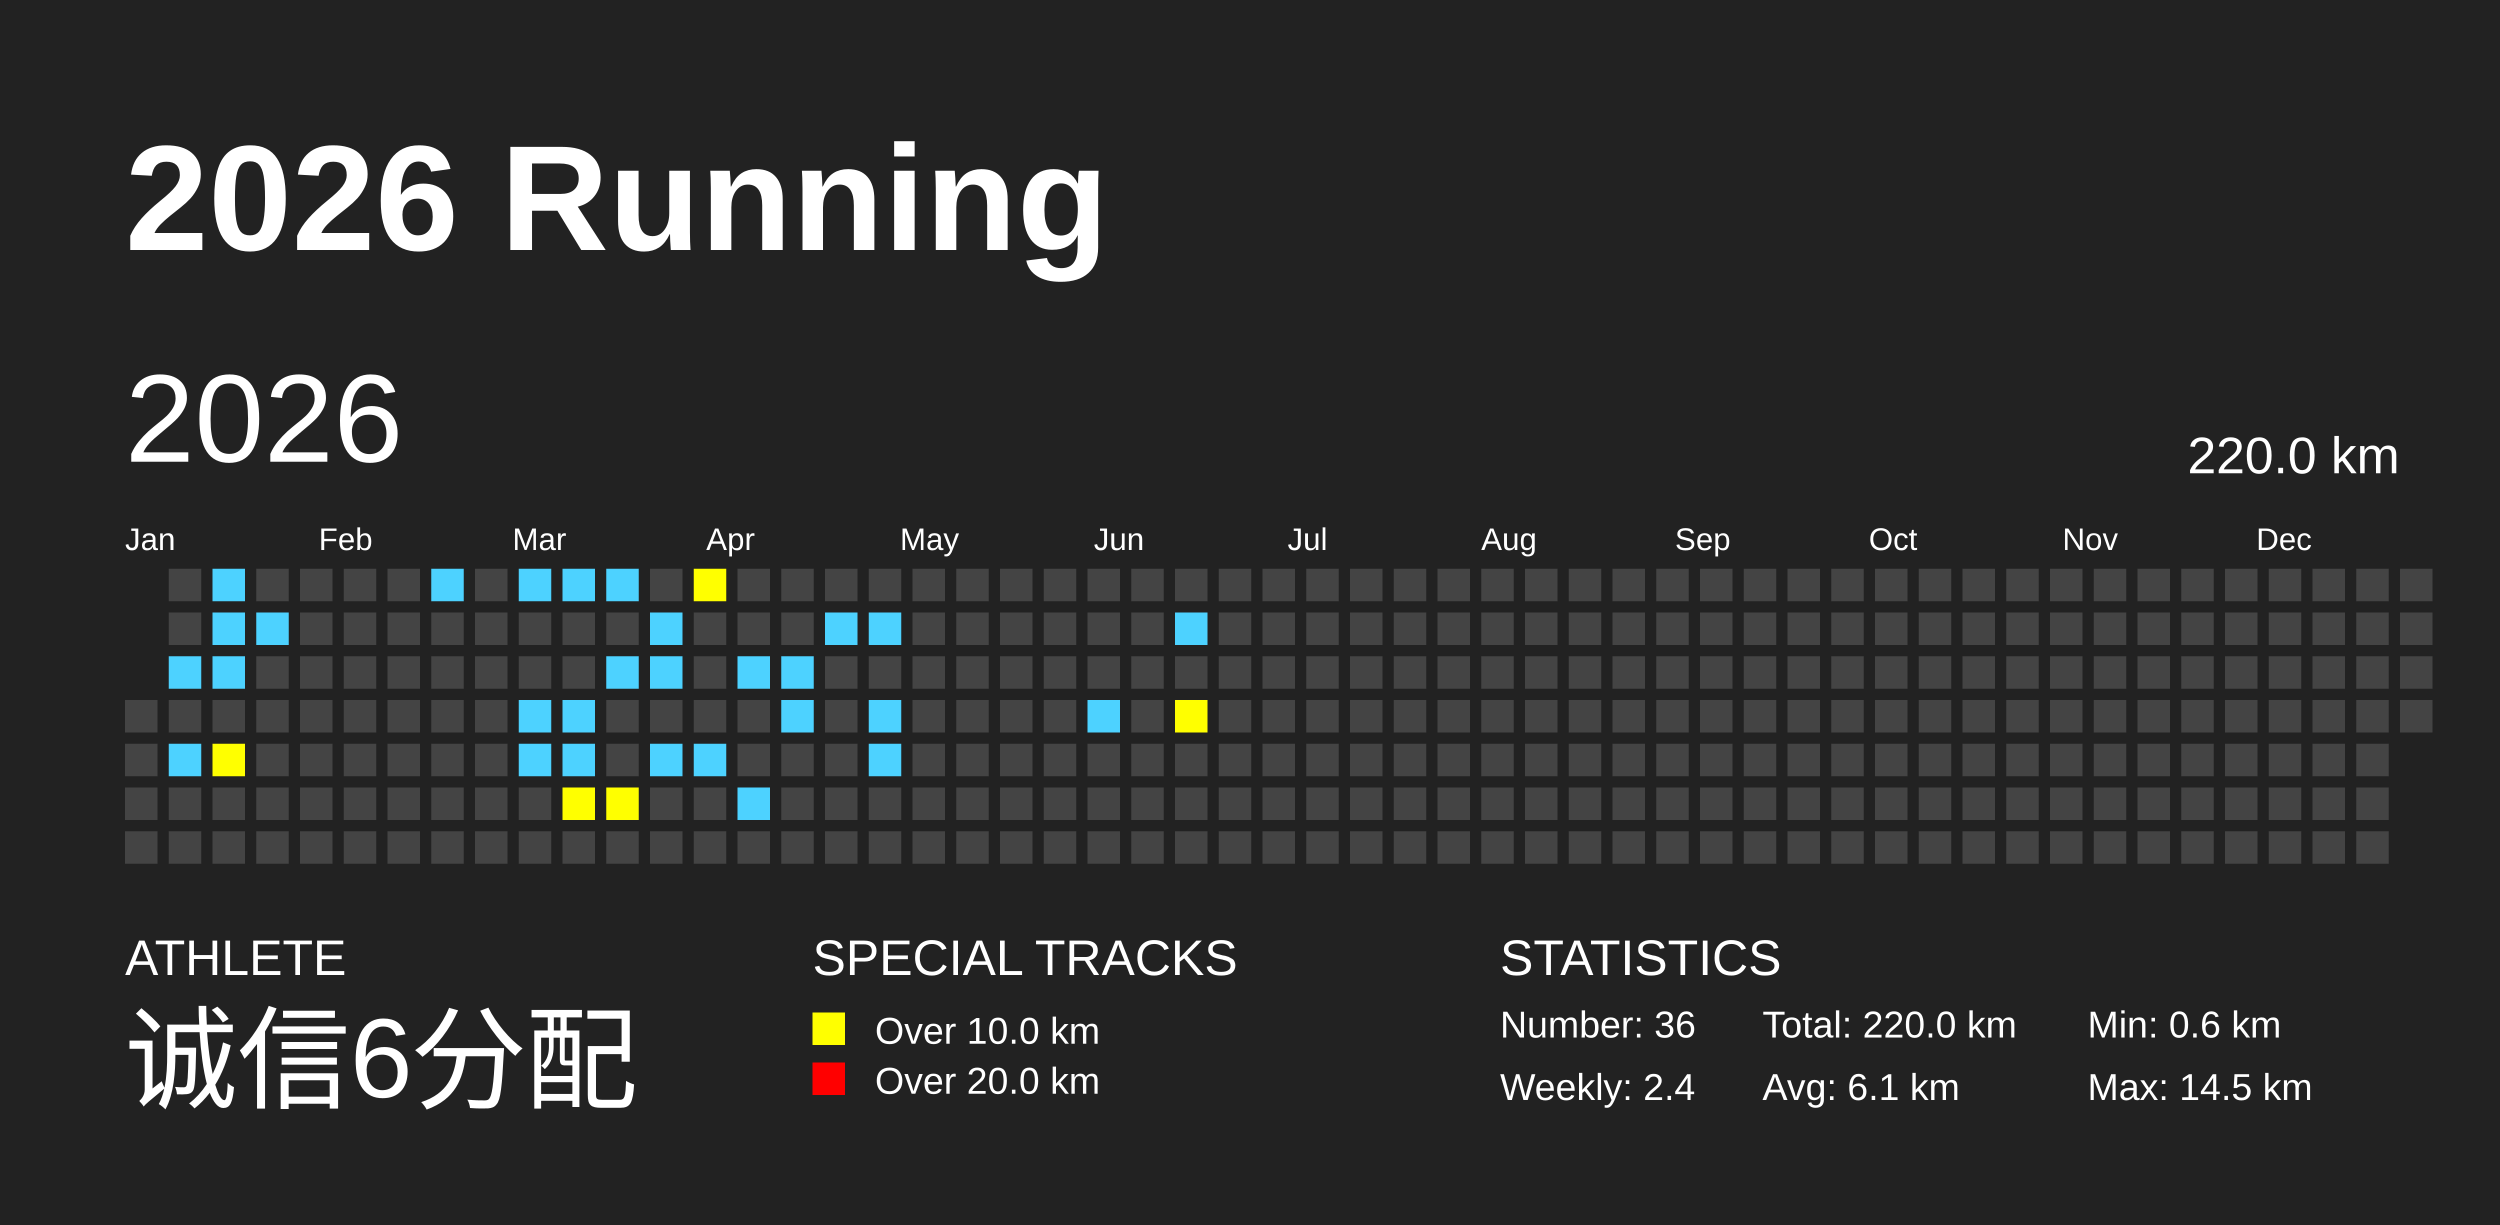
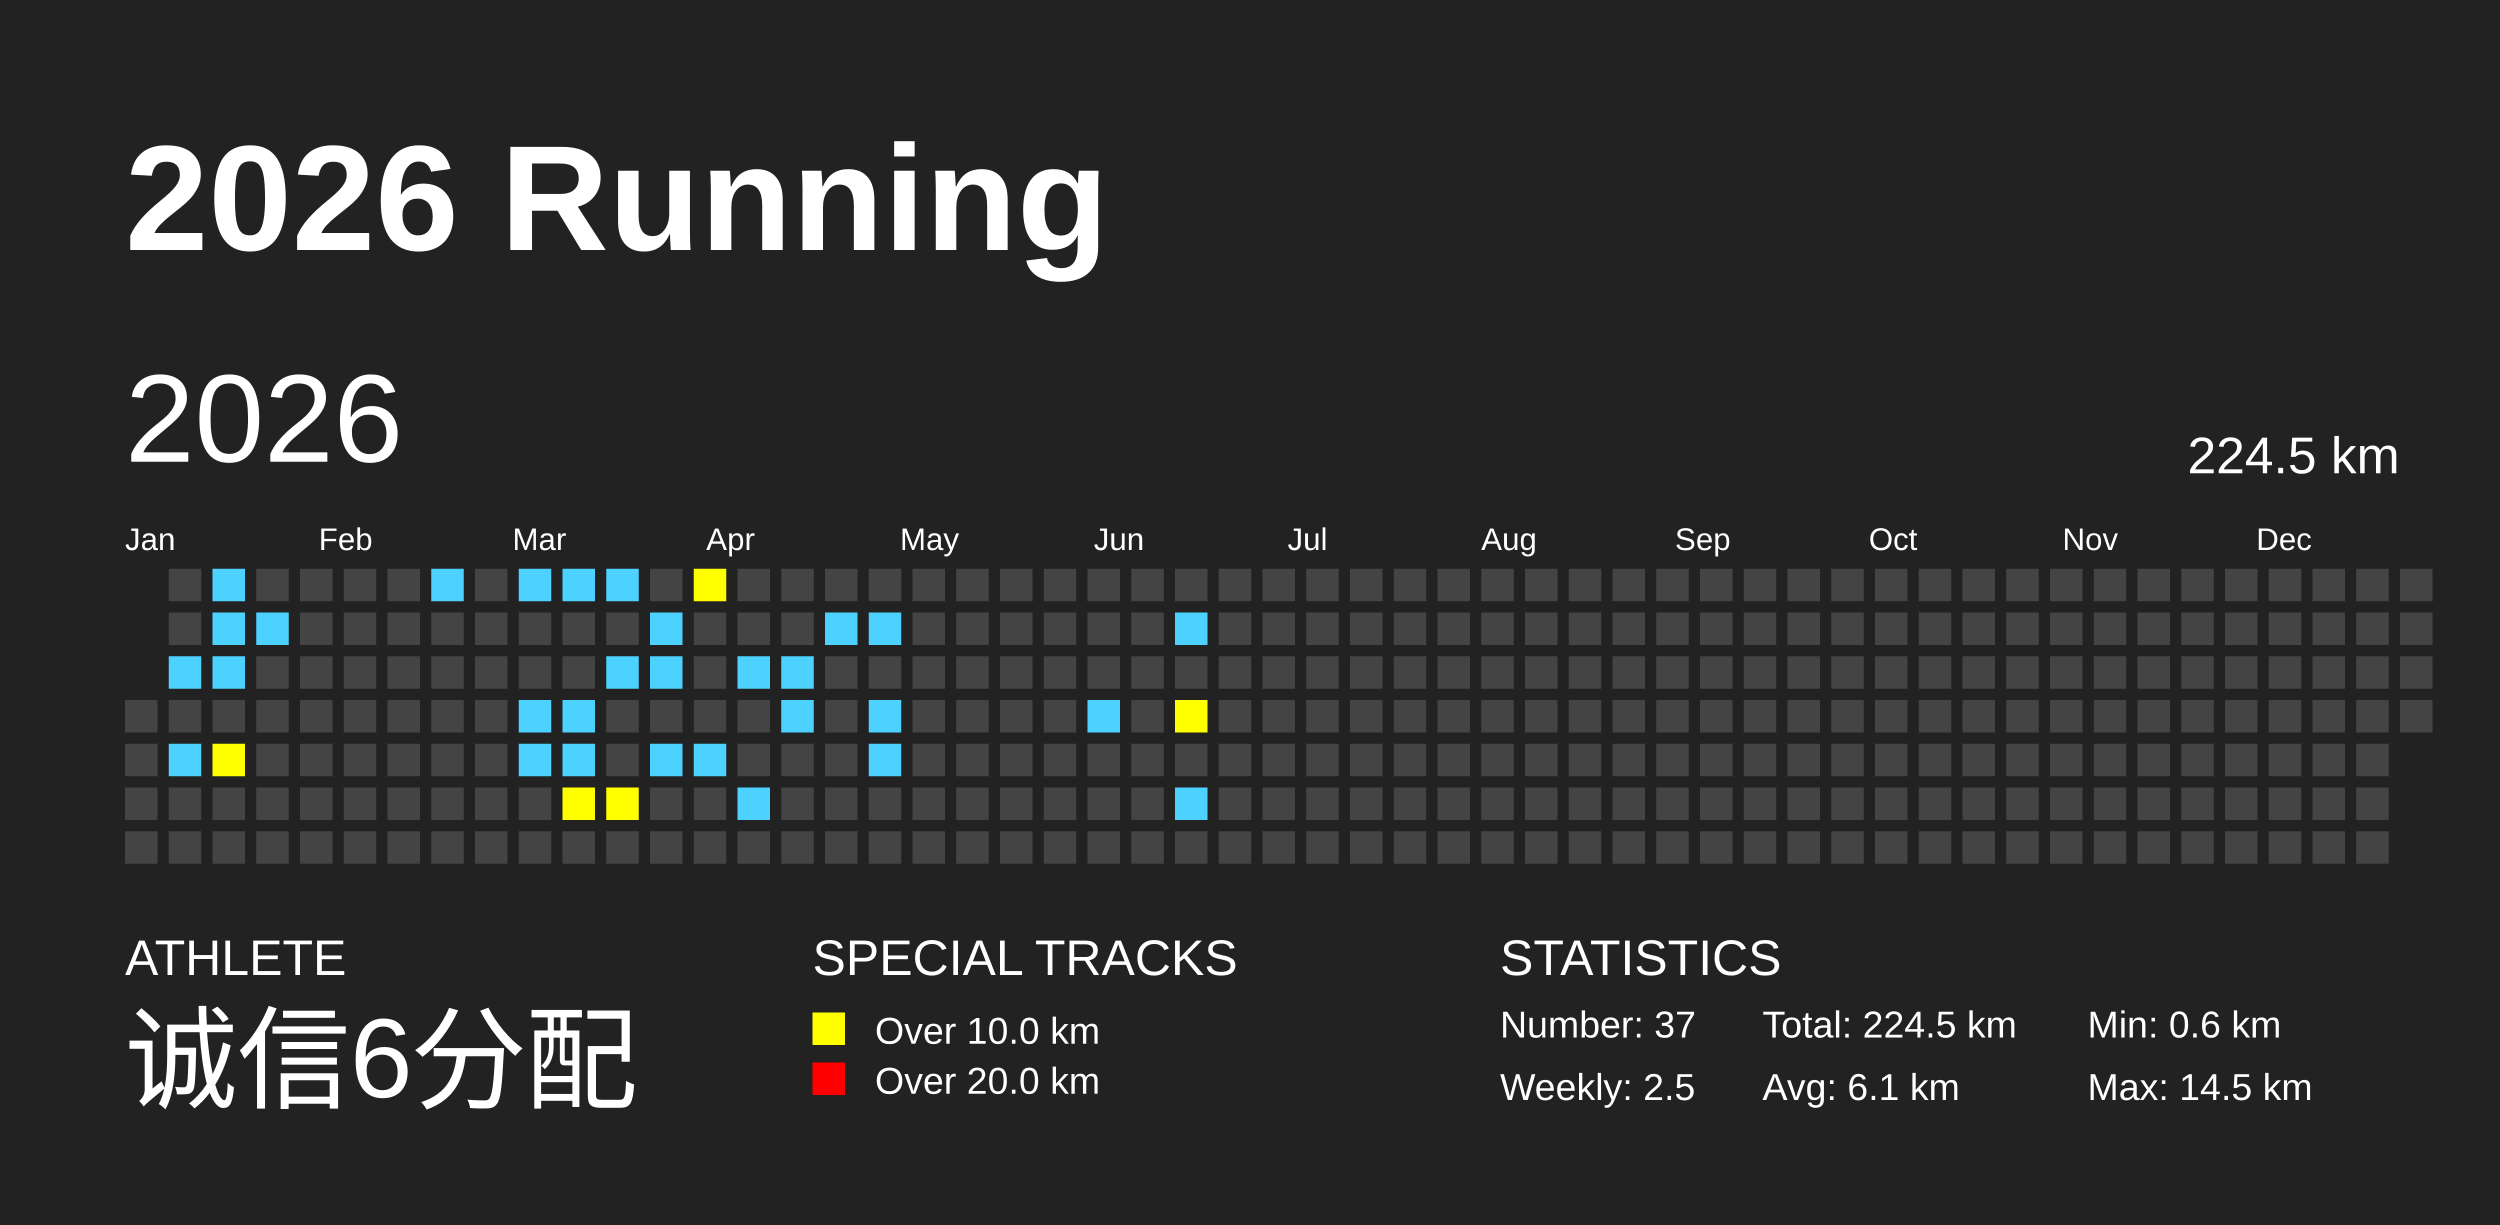
<svg xmlns="http://www.w3.org/2000/svg" baseProfile="full" height="98mm" version="1.1" viewBox="0,0,200,98" width="200mm">
  <defs />
  <rect fill="#222222" height="98" width="200" x="0" y="0" />
  <text fill="#FFFFFF" style="font-size:12px; font-family:Arial; font-weight:bold;" x="10" y="20">2026 Running</text>
  <text fill="#FFFFFF" style="font-size:4px; font-family:Arial" x="10" y="78">ATHLETE</text>
  <text fill="#FFFFFF" style="font-size:9px; font-family:Arial" x="10" y="88">诚信6分配</text>
  <text fill="#FFFFFF" style="font-size:4px; font-family:Arial" x="65" y="78">SPECIAL TRACKS</text>
  <rect fill="yellow" height="2.6" width="2.6" x="65" y="81" />
  <text fill="#FFFFFF" style="font-size:3px; font-family:Arial" x="70" y="83.5">Over 10.0 km</text>
  <rect fill="red" height="2.6" width="2.6" x="65" y="85" />
  <text fill="#FFFFFF" style="font-size:3px; font-family:Arial" x="70" y="87.5">Over 20.0 km</text>
  <text fill="#FFFFFF" style="font-size:4px; font-family:Arial" x="120" y="78">STATISTICS</text>
-   <text fill="#FFFFFF" style="font-size:3px; font-family:Arial" x="120" y="83">Number: 36</text>
-   <text fill="#FFFFFF" style="font-size:3px; font-family:Arial" x="120" y="88">Weekly: 2.4</text>
-   <text fill="#FFFFFF" style="font-size:3px; font-family:Arial" x="141" y="83">Total: 220.0 km</text>
+   <text fill="#FFFFFF" style="font-size:3px; font-family:Arial" x="120" y="83">Number: 37</text>
+   <text fill="#FFFFFF" style="font-size:3px; font-family:Arial" x="120" y="88">Weekly: 2.5</text>
+   <text fill="#FFFFFF" style="font-size:3px; font-family:Arial" x="141" y="83">Total: 224.5 km</text>
  <text fill="#FFFFFF" style="font-size:3px; font-family:Arial" x="141" y="88">Avg: 6.1 km</text>
  <text fill="#FFFFFF" style="font-size:3px; font-family:Arial" x="167" y="83">Min: 0.6 km</text>
  <text fill="#FFFFFF" style="font-size:3px; font-family:Arial" x="167" y="88">Max: 14.5 km</text>
  <text dominant-baseline="hanging" fill="#FFFFFF" style="font-size:10.0px; font-family:Arial;" x="10" y="30">2026</text>
-   <text dominant-baseline="hanging" fill="#FFFFFF" style="font-size:4.125px; font-family:Arial;" x="175" y="35">220.0 km</text>
+   <text dominant-baseline="hanging" fill="#FFFFFF" style="font-size:4.125px; font-family:Arial;" x="175" y="35">224.5 km</text>
  <text fill="#FFFFFF" style="font-size:2.5px; font-family:Arial" x="10.0" y="44">Jan</text>
  <text fill="#FFFFFF" style="font-size:2.5px; font-family:Arial" x="25.5" y="44">Feb</text>
  <text fill="#FFFFFF" style="font-size:2.5px; font-family:Arial" x="41.0" y="44">Mar</text>
  <text fill="#FFFFFF" style="font-size:2.5px; font-family:Arial" x="56.5" y="44">Apr</text>
  <text fill="#FFFFFF" style="font-size:2.5px; font-family:Arial" x="72.0" y="44">May</text>
  <text fill="#FFFFFF" style="font-size:2.5px; font-family:Arial" x="87.5" y="44">Jun</text>
  <text fill="#FFFFFF" style="font-size:2.5px; font-family:Arial" x="103.0" y="44">Jul</text>
  <text fill="#FFFFFF" style="font-size:2.5px; font-family:Arial" x="118.5" y="44">Aug</text>
  <text fill="#FFFFFF" style="font-size:2.5px; font-family:Arial" x="134.0" y="44">Sep</text>
  <text fill="#FFFFFF" style="font-size:2.5px; font-family:Arial" x="149.5" y="44">Oct</text>
  <text fill="#FFFFFF" style="font-size:2.5px; font-family:Arial" x="165.0" y="44">Nov</text>
  <text fill="#FFFFFF" style="font-size:2.5px; font-family:Arial" x="180.5" y="44">Dec</text>
  <rect fill="#444444" height="2.6" width="2.6" x="10.0" y="56.0" />
  <rect fill="#444444" height="2.6" width="2.6" x="10.0" y="59.5" />
  <rect fill="#444444" height="2.6" width="2.6" x="10.0" y="63.0" />
  <rect fill="#444444" height="2.6" width="2.6" x="10.0" y="66.5" />
  <rect fill="#444444" height="2.6" width="2.6" x="13.5" y="45.5" />
  <rect fill="#444444" height="2.6" width="2.6" x="13.5" y="49.0" />
  <rect fill="#4DD2FF" height="2.6" width="2.6" x="13.5" y="52.5" />
  <rect fill="#444444" height="2.6" width="2.6" x="13.5" y="56.0" />
  <rect fill="#4DD2FF" height="2.6" width="2.6" x="13.5" y="59.5" />
  <rect fill="#444444" height="2.6" width="2.6" x="13.5" y="63.0" />
  <rect fill="#444444" height="2.6" width="2.6" x="13.5" y="66.5" />
  <rect fill="#4DD2FF" height="2.6" width="2.6" x="17.0" y="45.5" />
  <rect fill="#4DD2FF" height="2.6" width="2.6" x="17.0" y="49.0" />
  <rect fill="#4DD2FF" height="2.6" width="2.6" x="17.0" y="52.5" />
  <rect fill="#444444" height="2.6" width="2.6" x="17.0" y="56.0" />
  <rect fill="yellow" height="2.6" width="2.6" x="17.0" y="59.5" />
  <rect fill="#444444" height="2.6" width="2.6" x="17.0" y="63.0" />
  <rect fill="#444444" height="2.6" width="2.6" x="17.0" y="66.5" />
  <rect fill="#444444" height="2.6" width="2.6" x="20.5" y="45.5" />
  <rect fill="#4DD2FF" height="2.6" width="2.6" x="20.5" y="49.0" />
  <rect fill="#444444" height="2.6" width="2.6" x="20.5" y="52.5" />
  <rect fill="#444444" height="2.6" width="2.6" x="20.5" y="56.0" />
  <rect fill="#444444" height="2.6" width="2.6" x="20.5" y="59.5" />
  <rect fill="#444444" height="2.6" width="2.6" x="20.5" y="63.0" />
  <rect fill="#444444" height="2.6" width="2.6" x="20.5" y="66.5" />
  <rect fill="#444444" height="2.6" width="2.6" x="24.0" y="45.5" />
  <rect fill="#444444" height="2.6" width="2.6" x="24.0" y="49.0" />
  <rect fill="#444444" height="2.6" width="2.6" x="24.0" y="52.5" />
  <rect fill="#444444" height="2.6" width="2.6" x="24.0" y="56.0" />
  <rect fill="#444444" height="2.6" width="2.6" x="24.0" y="59.5" />
  <rect fill="#444444" height="2.6" width="2.6" x="24.0" y="63.0" />
  <rect fill="#444444" height="2.6" width="2.6" x="24.0" y="66.5" />
  <rect fill="#444444" height="2.6" width="2.6" x="27.5" y="45.5" />
  <rect fill="#444444" height="2.6" width="2.6" x="27.5" y="49.0" />
  <rect fill="#444444" height="2.6" width="2.6" x="27.5" y="52.5" />
  <rect fill="#444444" height="2.6" width="2.6" x="27.5" y="56.0" />
  <rect fill="#444444" height="2.6" width="2.6" x="27.5" y="59.5" />
  <rect fill="#444444" height="2.6" width="2.6" x="27.5" y="63.0" />
  <rect fill="#444444" height="2.6" width="2.6" x="27.5" y="66.5" />
  <rect fill="#444444" height="2.6" width="2.6" x="31.0" y="45.5" />
  <rect fill="#444444" height="2.6" width="2.6" x="31.0" y="49.0" />
  <rect fill="#444444" height="2.6" width="2.6" x="31.0" y="52.5" />
  <rect fill="#444444" height="2.6" width="2.6" x="31.0" y="56.0" />
  <rect fill="#444444" height="2.6" width="2.6" x="31.0" y="59.5" />
  <rect fill="#444444" height="2.6" width="2.6" x="31.0" y="63.0" />
  <rect fill="#444444" height="2.6" width="2.6" x="31.0" y="66.5" />
  <rect fill="#4DD2FF" height="2.6" width="2.6" x="34.5" y="45.5" />
  <rect fill="#444444" height="2.6" width="2.6" x="34.5" y="49.0" />
  <rect fill="#444444" height="2.6" width="2.6" x="34.5" y="52.5" />
  <rect fill="#444444" height="2.6" width="2.6" x="34.5" y="56.0" />
  <rect fill="#444444" height="2.6" width="2.6" x="34.5" y="59.5" />
  <rect fill="#444444" height="2.6" width="2.6" x="34.5" y="63.0" />
  <rect fill="#444444" height="2.6" width="2.6" x="34.5" y="66.5" />
  <rect fill="#444444" height="2.6" width="2.6" x="38.0" y="45.5" />
  <rect fill="#444444" height="2.6" width="2.6" x="38.0" y="49.0" />
  <rect fill="#444444" height="2.6" width="2.6" x="38.0" y="52.5" />
  <rect fill="#444444" height="2.6" width="2.6" x="38.0" y="56.0" />
  <rect fill="#444444" height="2.6" width="2.6" x="38.0" y="59.5" />
  <rect fill="#444444" height="2.6" width="2.6" x="38.0" y="63.0" />
  <rect fill="#444444" height="2.6" width="2.6" x="38.0" y="66.5" />
  <rect fill="#4DD2FF" height="2.6" width="2.6" x="41.5" y="45.5" />
  <rect fill="#444444" height="2.6" width="2.6" x="41.5" y="49.0" />
  <rect fill="#444444" height="2.6" width="2.6" x="41.5" y="52.5" />
  <rect fill="#4DD2FF" height="2.6" width="2.6" x="41.5" y="56.0" />
  <rect fill="#4DD2FF" height="2.6" width="2.6" x="41.5" y="59.5" />
  <rect fill="#444444" height="2.6" width="2.6" x="41.5" y="63.0" />
  <rect fill="#444444" height="2.6" width="2.6" x="41.5" y="66.5" />
  <rect fill="#4DD2FF" height="2.6" width="2.6" x="45.0" y="45.5" />
  <rect fill="#444444" height="2.6" width="2.6" x="45.0" y="49.0" />
  <rect fill="#444444" height="2.6" width="2.6" x="45.0" y="52.5" />
  <rect fill="#4DD2FF" height="2.6" width="2.6" x="45.0" y="56.0" />
  <rect fill="#4DD2FF" height="2.6" width="2.6" x="45.0" y="59.5" />
  <rect fill="yellow" height="2.6" width="2.6" x="45.0" y="63.0" />
  <rect fill="#444444" height="2.6" width="2.6" x="45.0" y="66.5" />
  <rect fill="#4DD2FF" height="2.6" width="2.6" x="48.5" y="45.5" />
  <rect fill="#444444" height="2.6" width="2.6" x="48.5" y="49.0" />
  <rect fill="#4DD2FF" height="2.6" width="2.6" x="48.5" y="52.5" />
  <rect fill="#444444" height="2.6" width="2.6" x="48.5" y="56.0" />
  <rect fill="#444444" height="2.6" width="2.6" x="48.5" y="59.5" />
  <rect fill="yellow" height="2.6" width="2.6" x="48.5" y="63.0" />
  <rect fill="#444444" height="2.6" width="2.6" x="48.5" y="66.5" />
  <rect fill="#444444" height="2.6" width="2.6" x="52.0" y="45.5" />
  <rect fill="#4DD2FF" height="2.6" width="2.6" x="52.0" y="49.0" />
  <rect fill="#4DD2FF" height="2.6" width="2.6" x="52.0" y="52.5" />
  <rect fill="#444444" height="2.6" width="2.6" x="52.0" y="56.0" />
  <rect fill="#4DD2FF" height="2.6" width="2.6" x="52.0" y="59.5" />
  <rect fill="#444444" height="2.6" width="2.6" x="52.0" y="63.0" />
  <rect fill="#444444" height="2.6" width="2.6" x="52.0" y="66.5" />
  <rect fill="yellow" height="2.6" width="2.6" x="55.5" y="45.5" />
  <rect fill="#444444" height="2.6" width="2.6" x="55.5" y="49.0" />
  <rect fill="#444444" height="2.6" width="2.6" x="55.5" y="52.5" />
  <rect fill="#444444" height="2.6" width="2.6" x="55.5" y="56.0" />
  <rect fill="#4DD2FF" height="2.6" width="2.6" x="55.5" y="59.5" />
  <rect fill="#444444" height="2.6" width="2.6" x="55.5" y="63.0" />
  <rect fill="#444444" height="2.6" width="2.6" x="55.5" y="66.5" />
  <rect fill="#444444" height="2.6" width="2.6" x="59.0" y="45.5" />
  <rect fill="#444444" height="2.6" width="2.6" x="59.0" y="49.0" />
  <rect fill="#4DD2FF" height="2.6" width="2.6" x="59.0" y="52.5" />
  <rect fill="#444444" height="2.6" width="2.6" x="59.0" y="56.0" />
  <rect fill="#444444" height="2.6" width="2.6" x="59.0" y="59.5" />
  <rect fill="#4DD2FF" height="2.6" width="2.6" x="59.0" y="63.0" />
  <rect fill="#444444" height="2.6" width="2.6" x="59.0" y="66.5" />
  <rect fill="#444444" height="2.6" width="2.6" x="62.5" y="45.5" />
  <rect fill="#444444" height="2.6" width="2.6" x="62.5" y="49.0" />
  <rect fill="#4DD2FF" height="2.6" width="2.6" x="62.5" y="52.5" />
  <rect fill="#4DD2FF" height="2.6" width="2.6" x="62.5" y="56.0" />
  <rect fill="#444444" height="2.6" width="2.6" x="62.5" y="59.5" />
  <rect fill="#444444" height="2.6" width="2.6" x="62.5" y="63.0" />
  <rect fill="#444444" height="2.6" width="2.6" x="62.5" y="66.5" />
  <rect fill="#444444" height="2.6" width="2.6" x="66.0" y="45.5" />
  <rect fill="#4DD2FF" height="2.6" width="2.6" x="66.0" y="49.0" />
  <rect fill="#444444" height="2.6" width="2.6" x="66.0" y="52.5" />
  <rect fill="#444444" height="2.6" width="2.6" x="66.0" y="56.0" />
  <rect fill="#444444" height="2.6" width="2.6" x="66.0" y="59.5" />
  <rect fill="#444444" height="2.6" width="2.6" x="66.0" y="63.0" />
  <rect fill="#444444" height="2.6" width="2.6" x="66.0" y="66.5" />
  <rect fill="#444444" height="2.6" width="2.6" x="69.5" y="45.5" />
  <rect fill="#4DD2FF" height="2.6" width="2.6" x="69.5" y="49.0" />
  <rect fill="#444444" height="2.6" width="2.6" x="69.5" y="52.5" />
  <rect fill="#4DD2FF" height="2.6" width="2.6" x="69.5" y="56.0" />
  <rect fill="#4DD2FF" height="2.6" width="2.6" x="69.5" y="59.5" />
  <rect fill="#444444" height="2.6" width="2.6" x="69.5" y="63.0" />
  <rect fill="#444444" height="2.6" width="2.6" x="69.5" y="66.5" />
  <rect fill="#444444" height="2.6" width="2.6" x="73.0" y="45.5" />
  <rect fill="#444444" height="2.6" width="2.6" x="73.0" y="49.0" />
  <rect fill="#444444" height="2.6" width="2.6" x="73.0" y="52.5" />
  <rect fill="#444444" height="2.6" width="2.6" x="73.0" y="56.0" />
  <rect fill="#444444" height="2.6" width="2.6" x="73.0" y="59.5" />
  <rect fill="#444444" height="2.6" width="2.6" x="73.0" y="63.0" />
  <rect fill="#444444" height="2.6" width="2.6" x="73.0" y="66.5" />
  <rect fill="#444444" height="2.6" width="2.6" x="76.5" y="45.5" />
  <rect fill="#444444" height="2.6" width="2.6" x="76.5" y="49.0" />
  <rect fill="#444444" height="2.6" width="2.6" x="76.5" y="52.5" />
  <rect fill="#444444" height="2.6" width="2.6" x="76.5" y="56.0" />
  <rect fill="#444444" height="2.6" width="2.6" x="76.5" y="59.5" />
  <rect fill="#444444" height="2.6" width="2.6" x="76.5" y="63.0" />
  <rect fill="#444444" height="2.6" width="2.6" x="76.5" y="66.5" />
  <rect fill="#444444" height="2.6" width="2.6" x="80.0" y="45.5" />
  <rect fill="#444444" height="2.6" width="2.6" x="80.0" y="49.0" />
  <rect fill="#444444" height="2.6" width="2.6" x="80.0" y="52.5" />
  <rect fill="#444444" height="2.6" width="2.6" x="80.0" y="56.0" />
  <rect fill="#444444" height="2.6" width="2.6" x="80.0" y="59.5" />
  <rect fill="#444444" height="2.6" width="2.6" x="80.0" y="63.0" />
  <rect fill="#444444" height="2.6" width="2.6" x="80.0" y="66.5" />
  <rect fill="#444444" height="2.6" width="2.6" x="83.5" y="45.5" />
  <rect fill="#444444" height="2.6" width="2.6" x="83.5" y="49.0" />
  <rect fill="#444444" height="2.6" width="2.6" x="83.5" y="52.5" />
  <rect fill="#444444" height="2.6" width="2.6" x="83.5" y="56.0" />
  <rect fill="#444444" height="2.6" width="2.6" x="83.5" y="59.5" />
  <rect fill="#444444" height="2.6" width="2.6" x="83.5" y="63.0" />
  <rect fill="#444444" height="2.6" width="2.6" x="83.5" y="66.5" />
  <rect fill="#444444" height="2.6" width="2.6" x="87.0" y="45.5" />
  <rect fill="#444444" height="2.6" width="2.6" x="87.0" y="49.0" />
  <rect fill="#444444" height="2.6" width="2.6" x="87.0" y="52.5" />
  <rect fill="#4DD2FF" height="2.6" width="2.6" x="87.0" y="56.0" />
  <rect fill="#444444" height="2.6" width="2.6" x="87.0" y="59.5" />
  <rect fill="#444444" height="2.6" width="2.6" x="87.0" y="63.0" />
  <rect fill="#444444" height="2.6" width="2.6" x="87.0" y="66.5" />
  <rect fill="#444444" height="2.6" width="2.6" x="90.5" y="45.5" />
  <rect fill="#444444" height="2.6" width="2.6" x="90.5" y="49.0" />
  <rect fill="#444444" height="2.6" width="2.6" x="90.5" y="52.5" />
  <rect fill="#444444" height="2.6" width="2.6" x="90.5" y="56.0" />
  <rect fill="#444444" height="2.6" width="2.6" x="90.5" y="59.5" />
  <rect fill="#444444" height="2.6" width="2.6" x="90.5" y="63.0" />
  <rect fill="#444444" height="2.6" width="2.6" x="90.5" y="66.5" />
  <rect fill="#444444" height="2.6" width="2.6" x="94.0" y="45.5" />
  <rect fill="#4DD2FF" height="2.6" width="2.6" x="94.0" y="49.0" />
  <rect fill="#444444" height="2.6" width="2.6" x="94.0" y="52.5" />
  <rect fill="yellow" height="2.6" width="2.6" x="94.0" y="56.0" />
  <rect fill="#444444" height="2.6" width="2.6" x="94.0" y="59.5" />
-   <rect fill="#444444" height="2.6" width="2.6" x="94.0" y="63.0" />
+   <rect fill="#4DD2FF" height="2.6" width="2.6" x="94.0" y="63.0" />
  <rect fill="#444444" height="2.6" width="2.6" x="94.0" y="66.5" />
  <rect fill="#444444" height="2.6" width="2.6" x="97.5" y="45.5" />
  <rect fill="#444444" height="2.6" width="2.6" x="97.5" y="49.0" />
  <rect fill="#444444" height="2.6" width="2.6" x="97.5" y="52.5" />
  <rect fill="#444444" height="2.6" width="2.6" x="97.5" y="56.0" />
  <rect fill="#444444" height="2.6" width="2.6" x="97.5" y="59.5" />
  <rect fill="#444444" height="2.6" width="2.6" x="97.5" y="63.0" />
  <rect fill="#444444" height="2.6" width="2.6" x="97.5" y="66.5" />
  <rect fill="#444444" height="2.6" width="2.6" x="101.0" y="45.5" />
  <rect fill="#444444" height="2.6" width="2.6" x="101.0" y="49.0" />
  <rect fill="#444444" height="2.6" width="2.6" x="101.0" y="52.5" />
  <rect fill="#444444" height="2.6" width="2.6" x="101.0" y="56.0" />
  <rect fill="#444444" height="2.6" width="2.6" x="101.0" y="59.5" />
  <rect fill="#444444" height="2.6" width="2.6" x="101.0" y="63.0" />
  <rect fill="#444444" height="2.6" width="2.6" x="101.0" y="66.5" />
  <rect fill="#444444" height="2.6" width="2.6" x="104.5" y="45.5" />
  <rect fill="#444444" height="2.6" width="2.6" x="104.5" y="49.0" />
  <rect fill="#444444" height="2.6" width="2.6" x="104.5" y="52.5" />
  <rect fill="#444444" height="2.6" width="2.6" x="104.5" y="56.0" />
  <rect fill="#444444" height="2.6" width="2.6" x="104.5" y="59.5" />
  <rect fill="#444444" height="2.6" width="2.6" x="104.5" y="63.0" />
  <rect fill="#444444" height="2.6" width="2.6" x="104.5" y="66.5" />
  <rect fill="#444444" height="2.6" width="2.6" x="108.0" y="45.5" />
  <rect fill="#444444" height="2.6" width="2.6" x="108.0" y="49.0" />
  <rect fill="#444444" height="2.6" width="2.6" x="108.0" y="52.5" />
  <rect fill="#444444" height="2.6" width="2.6" x="108.0" y="56.0" />
  <rect fill="#444444" height="2.6" width="2.6" x="108.0" y="59.5" />
  <rect fill="#444444" height="2.6" width="2.6" x="108.0" y="63.0" />
  <rect fill="#444444" height="2.6" width="2.6" x="108.0" y="66.5" />
  <rect fill="#444444" height="2.6" width="2.6" x="111.5" y="45.5" />
  <rect fill="#444444" height="2.6" width="2.6" x="111.5" y="49.0" />
  <rect fill="#444444" height="2.6" width="2.6" x="111.5" y="52.5" />
  <rect fill="#444444" height="2.6" width="2.6" x="111.5" y="56.0" />
  <rect fill="#444444" height="2.6" width="2.6" x="111.5" y="59.5" />
  <rect fill="#444444" height="2.6" width="2.6" x="111.5" y="63.0" />
  <rect fill="#444444" height="2.6" width="2.6" x="111.5" y="66.5" />
  <rect fill="#444444" height="2.6" width="2.6" x="115.0" y="45.5" />
  <rect fill="#444444" height="2.6" width="2.6" x="115.0" y="49.0" />
  <rect fill="#444444" height="2.6" width="2.6" x="115.0" y="52.5" />
  <rect fill="#444444" height="2.6" width="2.6" x="115.0" y="56.0" />
  <rect fill="#444444" height="2.6" width="2.6" x="115.0" y="59.5" />
  <rect fill="#444444" height="2.6" width="2.6" x="115.0" y="63.0" />
  <rect fill="#444444" height="2.6" width="2.6" x="115.0" y="66.5" />
  <rect fill="#444444" height="2.6" width="2.6" x="118.5" y="45.5" />
  <rect fill="#444444" height="2.6" width="2.6" x="118.5" y="49.0" />
  <rect fill="#444444" height="2.6" width="2.6" x="118.5" y="52.5" />
  <rect fill="#444444" height="2.6" width="2.6" x="118.5" y="56.0" />
  <rect fill="#444444" height="2.6" width="2.6" x="118.5" y="59.5" />
  <rect fill="#444444" height="2.6" width="2.6" x="118.5" y="63.0" />
  <rect fill="#444444" height="2.6" width="2.6" x="118.5" y="66.5" />
  <rect fill="#444444" height="2.6" width="2.6" x="122.0" y="45.5" />
  <rect fill="#444444" height="2.6" width="2.6" x="122.0" y="49.0" />
  <rect fill="#444444" height="2.6" width="2.6" x="122.0" y="52.5" />
  <rect fill="#444444" height="2.6" width="2.6" x="122.0" y="56.0" />
  <rect fill="#444444" height="2.6" width="2.6" x="122.0" y="59.5" />
  <rect fill="#444444" height="2.6" width="2.6" x="122.0" y="63.0" />
  <rect fill="#444444" height="2.6" width="2.6" x="122.0" y="66.5" />
  <rect fill="#444444" height="2.6" width="2.6" x="125.5" y="45.5" />
  <rect fill="#444444" height="2.6" width="2.6" x="125.5" y="49.0" />
  <rect fill="#444444" height="2.6" width="2.6" x="125.5" y="52.5" />
  <rect fill="#444444" height="2.6" width="2.6" x="125.5" y="56.0" />
  <rect fill="#444444" height="2.6" width="2.6" x="125.5" y="59.5" />
  <rect fill="#444444" height="2.6" width="2.6" x="125.5" y="63.0" />
  <rect fill="#444444" height="2.6" width="2.6" x="125.5" y="66.5" />
  <rect fill="#444444" height="2.6" width="2.6" x="129.0" y="45.5" />
  <rect fill="#444444" height="2.6" width="2.6" x="129.0" y="49.0" />
  <rect fill="#444444" height="2.6" width="2.6" x="129.0" y="52.5" />
  <rect fill="#444444" height="2.6" width="2.6" x="129.0" y="56.0" />
  <rect fill="#444444" height="2.6" width="2.6" x="129.0" y="59.5" />
  <rect fill="#444444" height="2.6" width="2.6" x="129.0" y="63.0" />
  <rect fill="#444444" height="2.6" width="2.6" x="129.0" y="66.5" />
  <rect fill="#444444" height="2.6" width="2.6" x="132.5" y="45.5" />
  <rect fill="#444444" height="2.6" width="2.6" x="132.5" y="49.0" />
  <rect fill="#444444" height="2.6" width="2.6" x="132.5" y="52.5" />
  <rect fill="#444444" height="2.6" width="2.6" x="132.5" y="56.0" />
  <rect fill="#444444" height="2.6" width="2.6" x="132.5" y="59.5" />
  <rect fill="#444444" height="2.6" width="2.6" x="132.5" y="63.0" />
  <rect fill="#444444" height="2.6" width="2.6" x="132.5" y="66.5" />
  <rect fill="#444444" height="2.6" width="2.6" x="136.0" y="45.5" />
  <rect fill="#444444" height="2.6" width="2.6" x="136.0" y="49.0" />
  <rect fill="#444444" height="2.6" width="2.6" x="136.0" y="52.5" />
  <rect fill="#444444" height="2.6" width="2.6" x="136.0" y="56.0" />
  <rect fill="#444444" height="2.6" width="2.6" x="136.0" y="59.5" />
  <rect fill="#444444" height="2.6" width="2.6" x="136.0" y="63.0" />
  <rect fill="#444444" height="2.6" width="2.6" x="136.0" y="66.5" />
  <rect fill="#444444" height="2.6" width="2.6" x="139.5" y="45.5" />
  <rect fill="#444444" height="2.6" width="2.6" x="139.5" y="49.0" />
  <rect fill="#444444" height="2.6" width="2.6" x="139.5" y="52.5" />
  <rect fill="#444444" height="2.6" width="2.6" x="139.5" y="56.0" />
  <rect fill="#444444" height="2.6" width="2.6" x="139.5" y="59.5" />
  <rect fill="#444444" height="2.6" width="2.6" x="139.5" y="63.0" />
  <rect fill="#444444" height="2.6" width="2.6" x="139.5" y="66.5" />
  <rect fill="#444444" height="2.6" width="2.6" x="143.0" y="45.5" />
  <rect fill="#444444" height="2.6" width="2.6" x="143.0" y="49.0" />
  <rect fill="#444444" height="2.6" width="2.6" x="143.0" y="52.5" />
  <rect fill="#444444" height="2.6" width="2.6" x="143.0" y="56.0" />
  <rect fill="#444444" height="2.6" width="2.6" x="143.0" y="59.5" />
  <rect fill="#444444" height="2.6" width="2.6" x="143.0" y="63.0" />
  <rect fill="#444444" height="2.6" width="2.6" x="143.0" y="66.5" />
  <rect fill="#444444" height="2.6" width="2.6" x="146.5" y="45.5" />
  <rect fill="#444444" height="2.6" width="2.6" x="146.5" y="49.0" />
  <rect fill="#444444" height="2.6" width="2.6" x="146.5" y="52.5" />
  <rect fill="#444444" height="2.6" width="2.6" x="146.5" y="56.0" />
  <rect fill="#444444" height="2.6" width="2.6" x="146.5" y="59.5" />
  <rect fill="#444444" height="2.6" width="2.6" x="146.5" y="63.0" />
  <rect fill="#444444" height="2.6" width="2.6" x="146.5" y="66.5" />
  <rect fill="#444444" height="2.6" width="2.6" x="150.0" y="45.5" />
  <rect fill="#444444" height="2.6" width="2.6" x="150.0" y="49.0" />
  <rect fill="#444444" height="2.6" width="2.6" x="150.0" y="52.5" />
  <rect fill="#444444" height="2.6" width="2.6" x="150.0" y="56.0" />
  <rect fill="#444444" height="2.6" width="2.6" x="150.0" y="59.5" />
  <rect fill="#444444" height="2.6" width="2.6" x="150.0" y="63.0" />
  <rect fill="#444444" height="2.6" width="2.6" x="150.0" y="66.5" />
  <rect fill="#444444" height="2.6" width="2.6" x="153.5" y="45.5" />
  <rect fill="#444444" height="2.6" width="2.6" x="153.5" y="49.0" />
  <rect fill="#444444" height="2.6" width="2.6" x="153.5" y="52.5" />
  <rect fill="#444444" height="2.6" width="2.6" x="153.5" y="56.0" />
  <rect fill="#444444" height="2.6" width="2.6" x="153.5" y="59.5" />
  <rect fill="#444444" height="2.6" width="2.6" x="153.5" y="63.0" />
  <rect fill="#444444" height="2.6" width="2.6" x="153.5" y="66.5" />
  <rect fill="#444444" height="2.6" width="2.6" x="157.0" y="45.5" />
  <rect fill="#444444" height="2.6" width="2.6" x="157.0" y="49.0" />
  <rect fill="#444444" height="2.6" width="2.6" x="157.0" y="52.5" />
  <rect fill="#444444" height="2.6" width="2.6" x="157.0" y="56.0" />
  <rect fill="#444444" height="2.6" width="2.6" x="157.0" y="59.5" />
  <rect fill="#444444" height="2.6" width="2.6" x="157.0" y="63.0" />
  <rect fill="#444444" height="2.6" width="2.6" x="157.0" y="66.5" />
  <rect fill="#444444" height="2.6" width="2.6" x="160.5" y="45.5" />
  <rect fill="#444444" height="2.6" width="2.6" x="160.5" y="49.0" />
  <rect fill="#444444" height="2.6" width="2.6" x="160.5" y="52.5" />
  <rect fill="#444444" height="2.6" width="2.6" x="160.5" y="56.0" />
  <rect fill="#444444" height="2.6" width="2.6" x="160.5" y="59.5" />
  <rect fill="#444444" height="2.6" width="2.6" x="160.5" y="63.0" />
  <rect fill="#444444" height="2.6" width="2.6" x="160.5" y="66.5" />
  <rect fill="#444444" height="2.6" width="2.6" x="164.0" y="45.5" />
  <rect fill="#444444" height="2.6" width="2.6" x="164.0" y="49.0" />
  <rect fill="#444444" height="2.6" width="2.6" x="164.0" y="52.5" />
  <rect fill="#444444" height="2.6" width="2.6" x="164.0" y="56.0" />
  <rect fill="#444444" height="2.6" width="2.6" x="164.0" y="59.5" />
  <rect fill="#444444" height="2.6" width="2.6" x="164.0" y="63.0" />
  <rect fill="#444444" height="2.6" width="2.6" x="164.0" y="66.5" />
  <rect fill="#444444" height="2.6" width="2.6" x="167.5" y="45.5" />
  <rect fill="#444444" height="2.6" width="2.6" x="167.5" y="49.0" />
  <rect fill="#444444" height="2.6" width="2.6" x="167.5" y="52.5" />
  <rect fill="#444444" height="2.6" width="2.6" x="167.5" y="56.0" />
  <rect fill="#444444" height="2.6" width="2.6" x="167.5" y="59.5" />
  <rect fill="#444444" height="2.6" width="2.6" x="167.5" y="63.0" />
  <rect fill="#444444" height="2.6" width="2.6" x="167.5" y="66.5" />
  <rect fill="#444444" height="2.6" width="2.6" x="171.0" y="45.5" />
  <rect fill="#444444" height="2.6" width="2.6" x="171.0" y="49.0" />
  <rect fill="#444444" height="2.6" width="2.6" x="171.0" y="52.5" />
  <rect fill="#444444" height="2.6" width="2.6" x="171.0" y="56.0" />
  <rect fill="#444444" height="2.6" width="2.6" x="171.0" y="59.5" />
  <rect fill="#444444" height="2.6" width="2.6" x="171.0" y="63.0" />
  <rect fill="#444444" height="2.6" width="2.6" x="171.0" y="66.5" />
  <rect fill="#444444" height="2.6" width="2.6" x="174.5" y="45.5" />
  <rect fill="#444444" height="2.6" width="2.6" x="174.5" y="49.0" />
  <rect fill="#444444" height="2.6" width="2.6" x="174.5" y="52.5" />
  <rect fill="#444444" height="2.6" width="2.6" x="174.5" y="56.0" />
  <rect fill="#444444" height="2.6" width="2.6" x="174.5" y="59.5" />
  <rect fill="#444444" height="2.6" width="2.6" x="174.5" y="63.0" />
  <rect fill="#444444" height="2.6" width="2.6" x="174.5" y="66.5" />
  <rect fill="#444444" height="2.6" width="2.6" x="178.0" y="45.5" />
  <rect fill="#444444" height="2.6" width="2.6" x="178.0" y="49.0" />
  <rect fill="#444444" height="2.6" width="2.6" x="178.0" y="52.5" />
  <rect fill="#444444" height="2.6" width="2.6" x="178.0" y="56.0" />
  <rect fill="#444444" height="2.6" width="2.6" x="178.0" y="59.5" />
  <rect fill="#444444" height="2.6" width="2.6" x="178.0" y="63.0" />
  <rect fill="#444444" height="2.6" width="2.6" x="178.0" y="66.5" />
  <rect fill="#444444" height="2.6" width="2.6" x="181.5" y="45.5" />
  <rect fill="#444444" height="2.6" width="2.6" x="181.5" y="49.0" />
  <rect fill="#444444" height="2.6" width="2.6" x="181.5" y="52.5" />
  <rect fill="#444444" height="2.6" width="2.6" x="181.5" y="56.0" />
  <rect fill="#444444" height="2.6" width="2.6" x="181.5" y="59.5" />
  <rect fill="#444444" height="2.6" width="2.6" x="181.5" y="63.0" />
  <rect fill="#444444" height="2.6" width="2.6" x="181.5" y="66.5" />
  <rect fill="#444444" height="2.6" width="2.6" x="185.0" y="45.5" />
  <rect fill="#444444" height="2.6" width="2.6" x="185.0" y="49.0" />
  <rect fill="#444444" height="2.6" width="2.6" x="185.0" y="52.5" />
  <rect fill="#444444" height="2.6" width="2.6" x="185.0" y="56.0" />
  <rect fill="#444444" height="2.6" width="2.6" x="185.0" y="59.5" />
  <rect fill="#444444" height="2.6" width="2.6" x="185.0" y="63.0" />
  <rect fill="#444444" height="2.6" width="2.6" x="185.0" y="66.5" />
  <rect fill="#444444" height="2.6" width="2.6" x="188.5" y="45.5" />
  <rect fill="#444444" height="2.6" width="2.6" x="188.5" y="49.0" />
  <rect fill="#444444" height="2.6" width="2.6" x="188.5" y="52.5" />
  <rect fill="#444444" height="2.6" width="2.6" x="188.5" y="56.0" />
  <rect fill="#444444" height="2.6" width="2.6" x="188.5" y="59.5" />
  <rect fill="#444444" height="2.6" width="2.6" x="188.5" y="63.0" />
  <rect fill="#444444" height="2.6" width="2.6" x="188.5" y="66.5" />
  <rect fill="#444444" height="2.6" width="2.6" x="192.0" y="45.5" />
  <rect fill="#444444" height="2.6" width="2.6" x="192.0" y="49.0" />
  <rect fill="#444444" height="2.6" width="2.6" x="192.0" y="52.5" />
  <rect fill="#444444" height="2.6" width="2.6" x="192.0" y="56.0" />
</svg>
